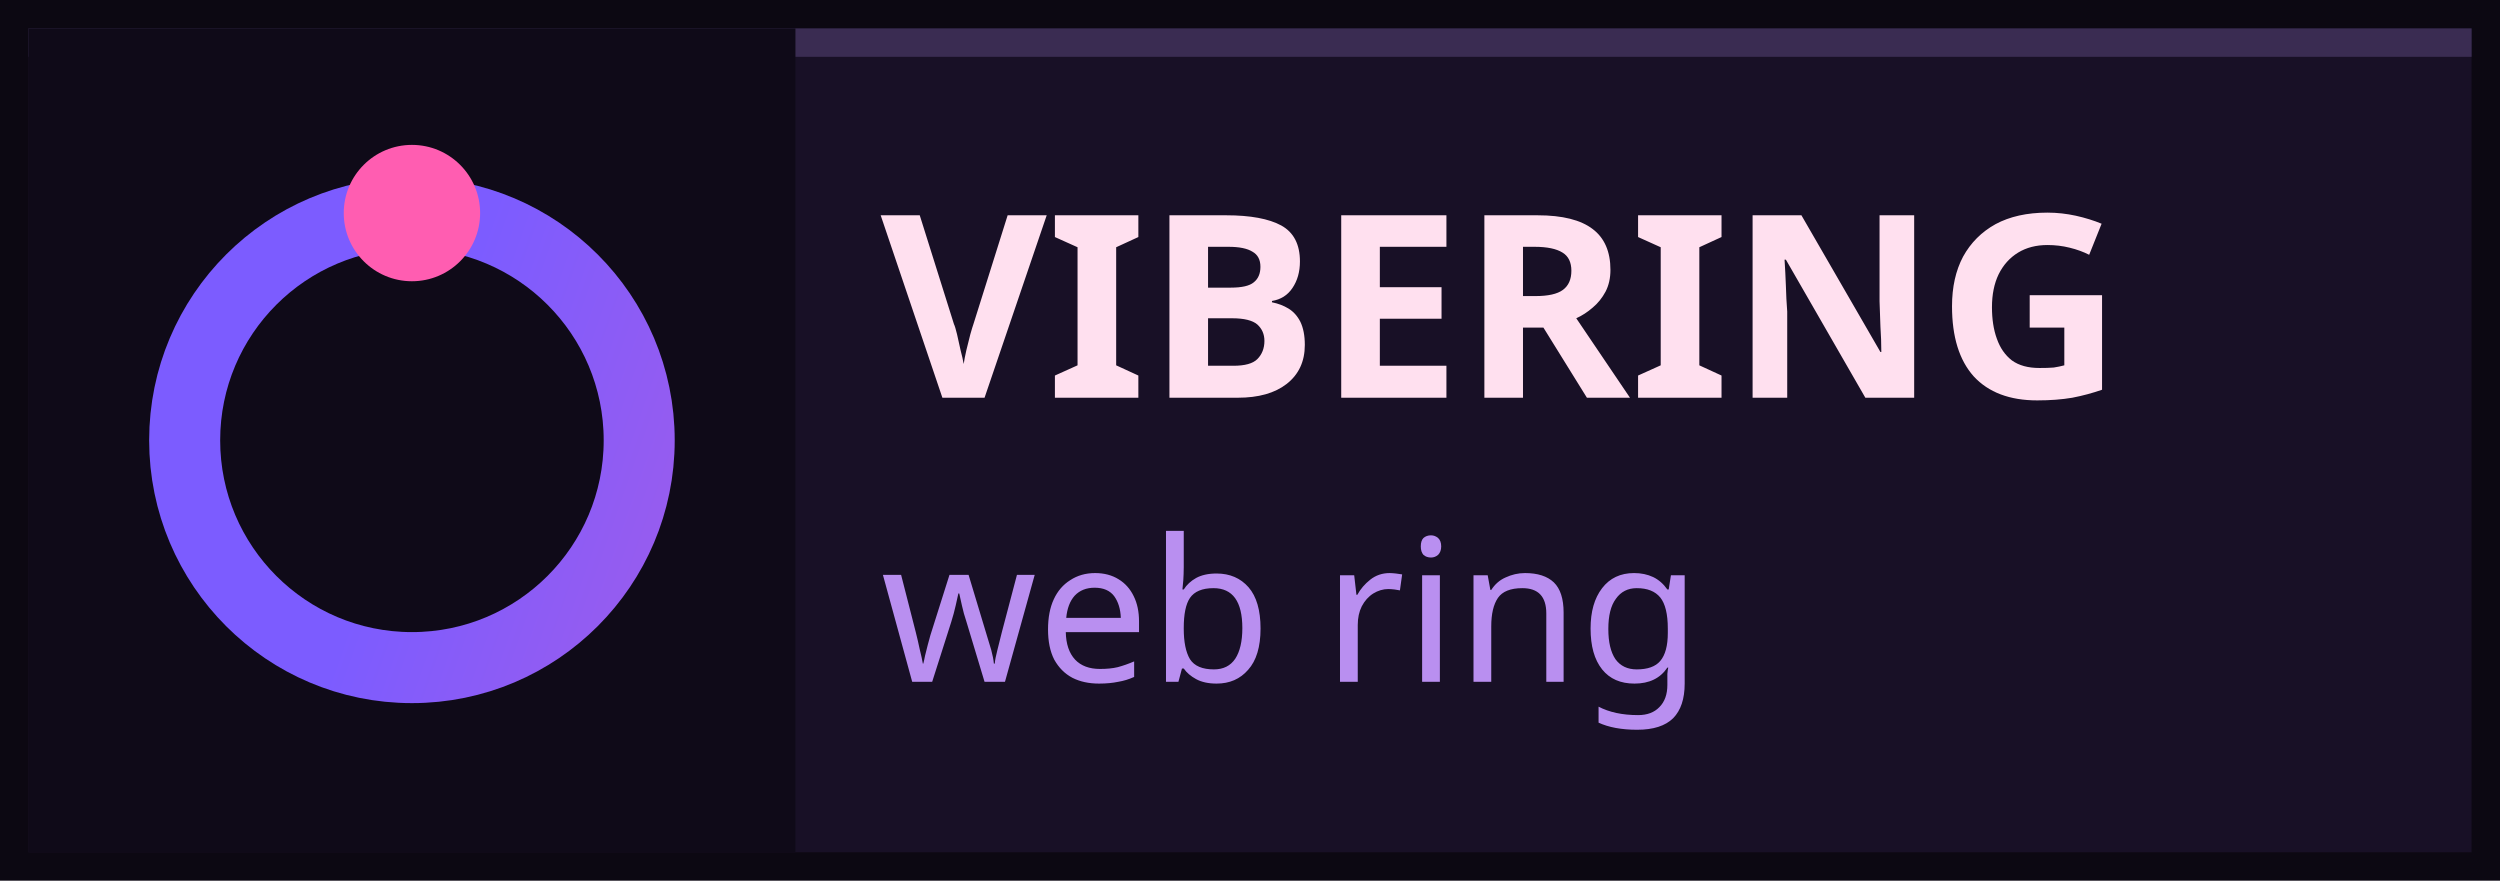
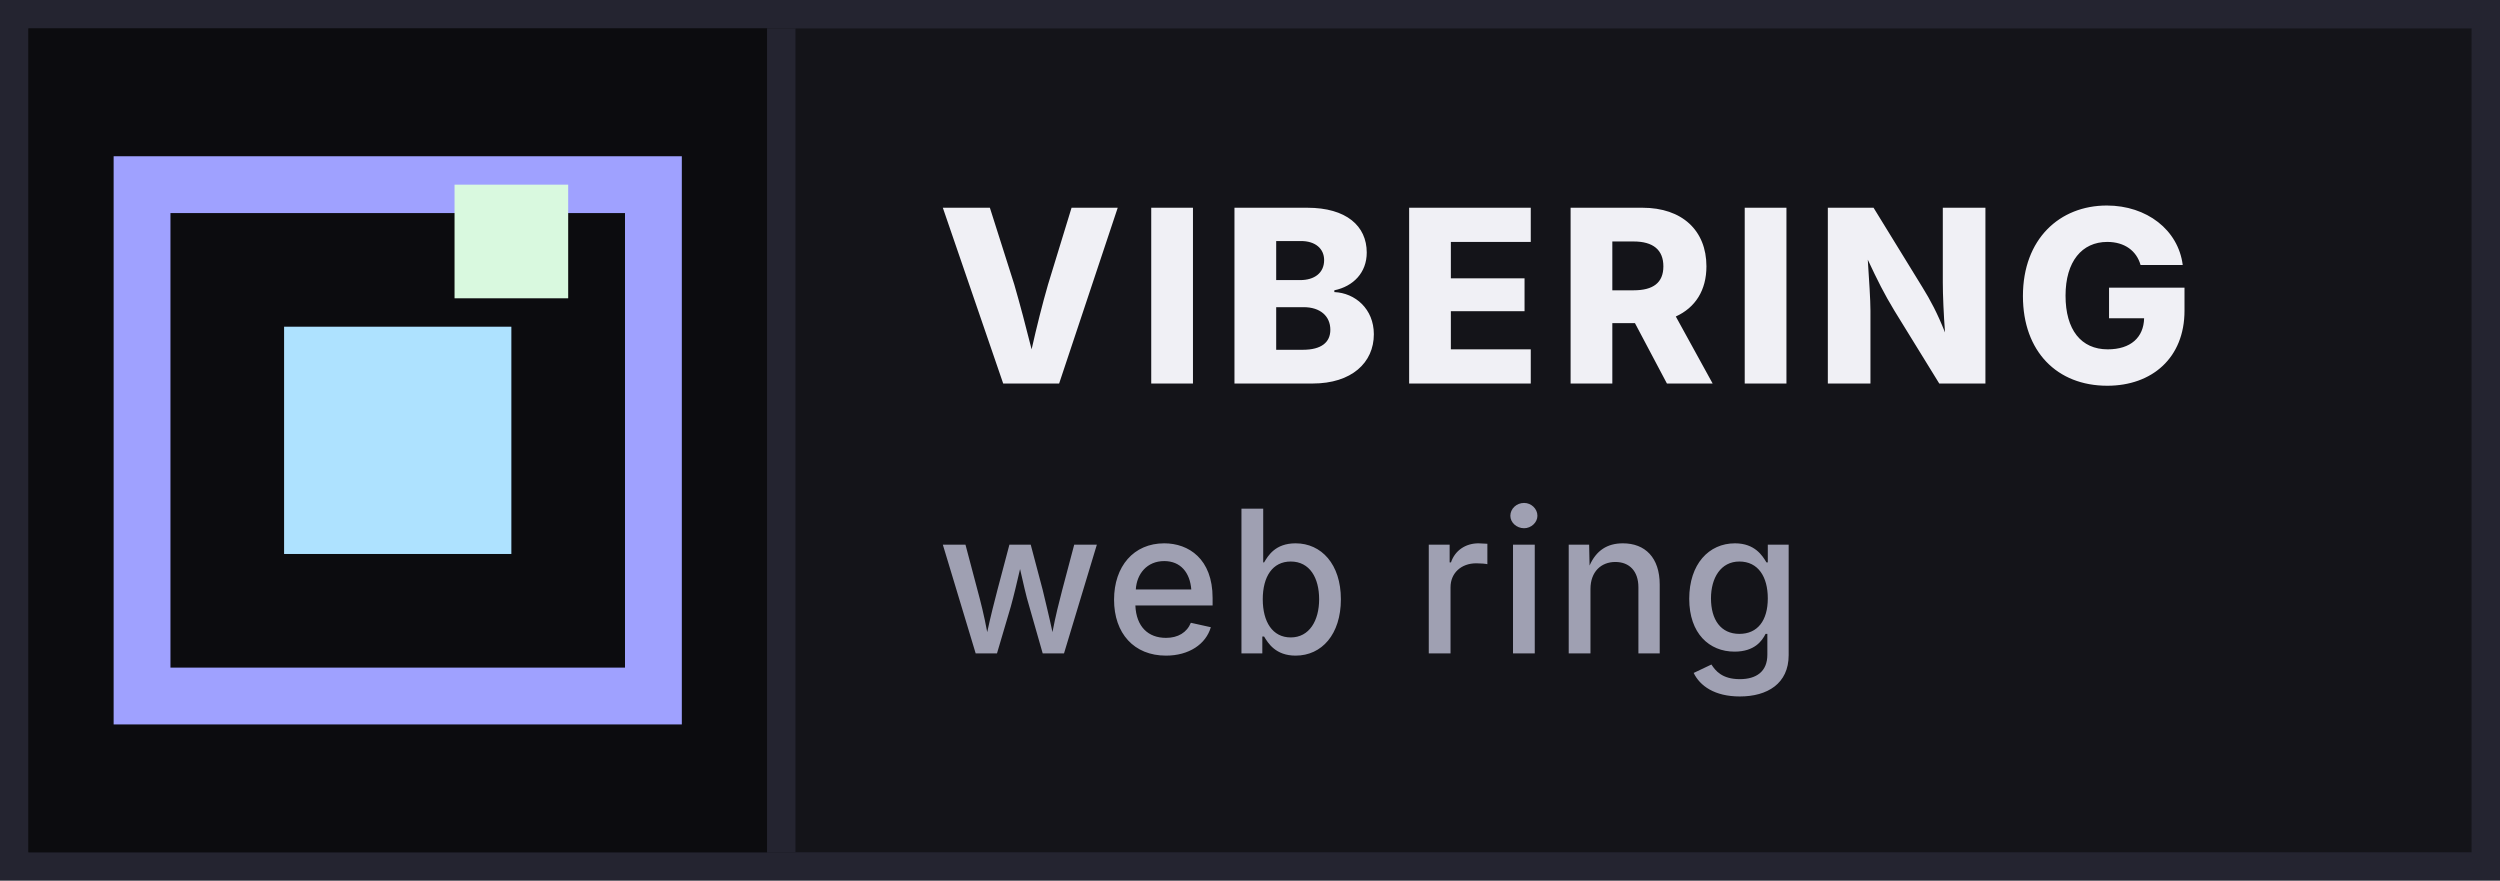
<svg xmlns="http://www.w3.org/2000/svg" width="88" height="31" viewBox="0 0 88 31">
-   <defs>
-     <linearGradient id="vg" x1="0" y1="0" x2="88" y2="31" gradientUnits="userSpaceOnUse">
-       <stop offset="0" stop-color="#7c5cff" />
-       <stop offset="0.5" stop-color="#ff5db1" />
-       <stop offset="1" stop-color="#ff7a5c" />
-     </linearGradient>
-   </defs>
-   <rect width="88" height="31" fill="#0c0812" />
-   <rect x="1" y="1" width="86" height="29" fill="#181026" />
-   <rect x="1" y="1" width="86" height="1" fill="#3a2c52" />
-   <rect x="1" y="1" width="27" height="29" fill="#0f0a18" />
-   <g transform="translate(14.5,15.5)">
-     <circle r="8" fill="none" stroke="url(#vg)" stroke-width="2.5" />
-     <circle cx="0" cy="-8" r="2.4" fill="#ff5db1" />
-   </g>
-   <text x="31" y="14" textLength="53" lengthAdjust="spacingAndGlyphs" font-family="Verdana,Geneva,sans-serif" font-size="9" font-weight="bold" fill="#ffe0ef">VIBERING</text>
-   <text x="31" y="24" textLength="53" lengthAdjust="spacingAndGlyphs" font-family="Verdana,Geneva,sans-serif" font-size="7" fill="#b98ff0">web ring</text>
+   <rect width="88" height="31" fill="#242430" />
+   <rect x="1" y="1" width="86" height="29" fill="#141419" />
+   <rect x="1" y="1" width="26" height="29" fill="#0c0c0f" />
+   <rect x="27" y="1" width="1" height="29" fill="#242430" />
+   <rect x="5" y="6.5" width="18" height="18" fill="none" stroke="#9FA1FF" stroke-width="2" />
+   <rect x="10" y="11.5" width="8" height="8" fill="#AEE2FF" />
+   <rect x="16" y="6.5" width="4" height="4" fill="#D9F9DF" />
+   <text x="33" y="13.5" font-family="system-ui, -apple-system, sans-serif" font-size="8.5" font-weight="800" letter-spacing="0.5" fill="#f0f0f5">VIBERING</text>
+   <text x="33" y="23" font-family="system-ui, -apple-system, sans-serif" font-size="7" font-weight="500" letter-spacing="0.2" fill="#9fa0b2">web ring</text>
</svg>
